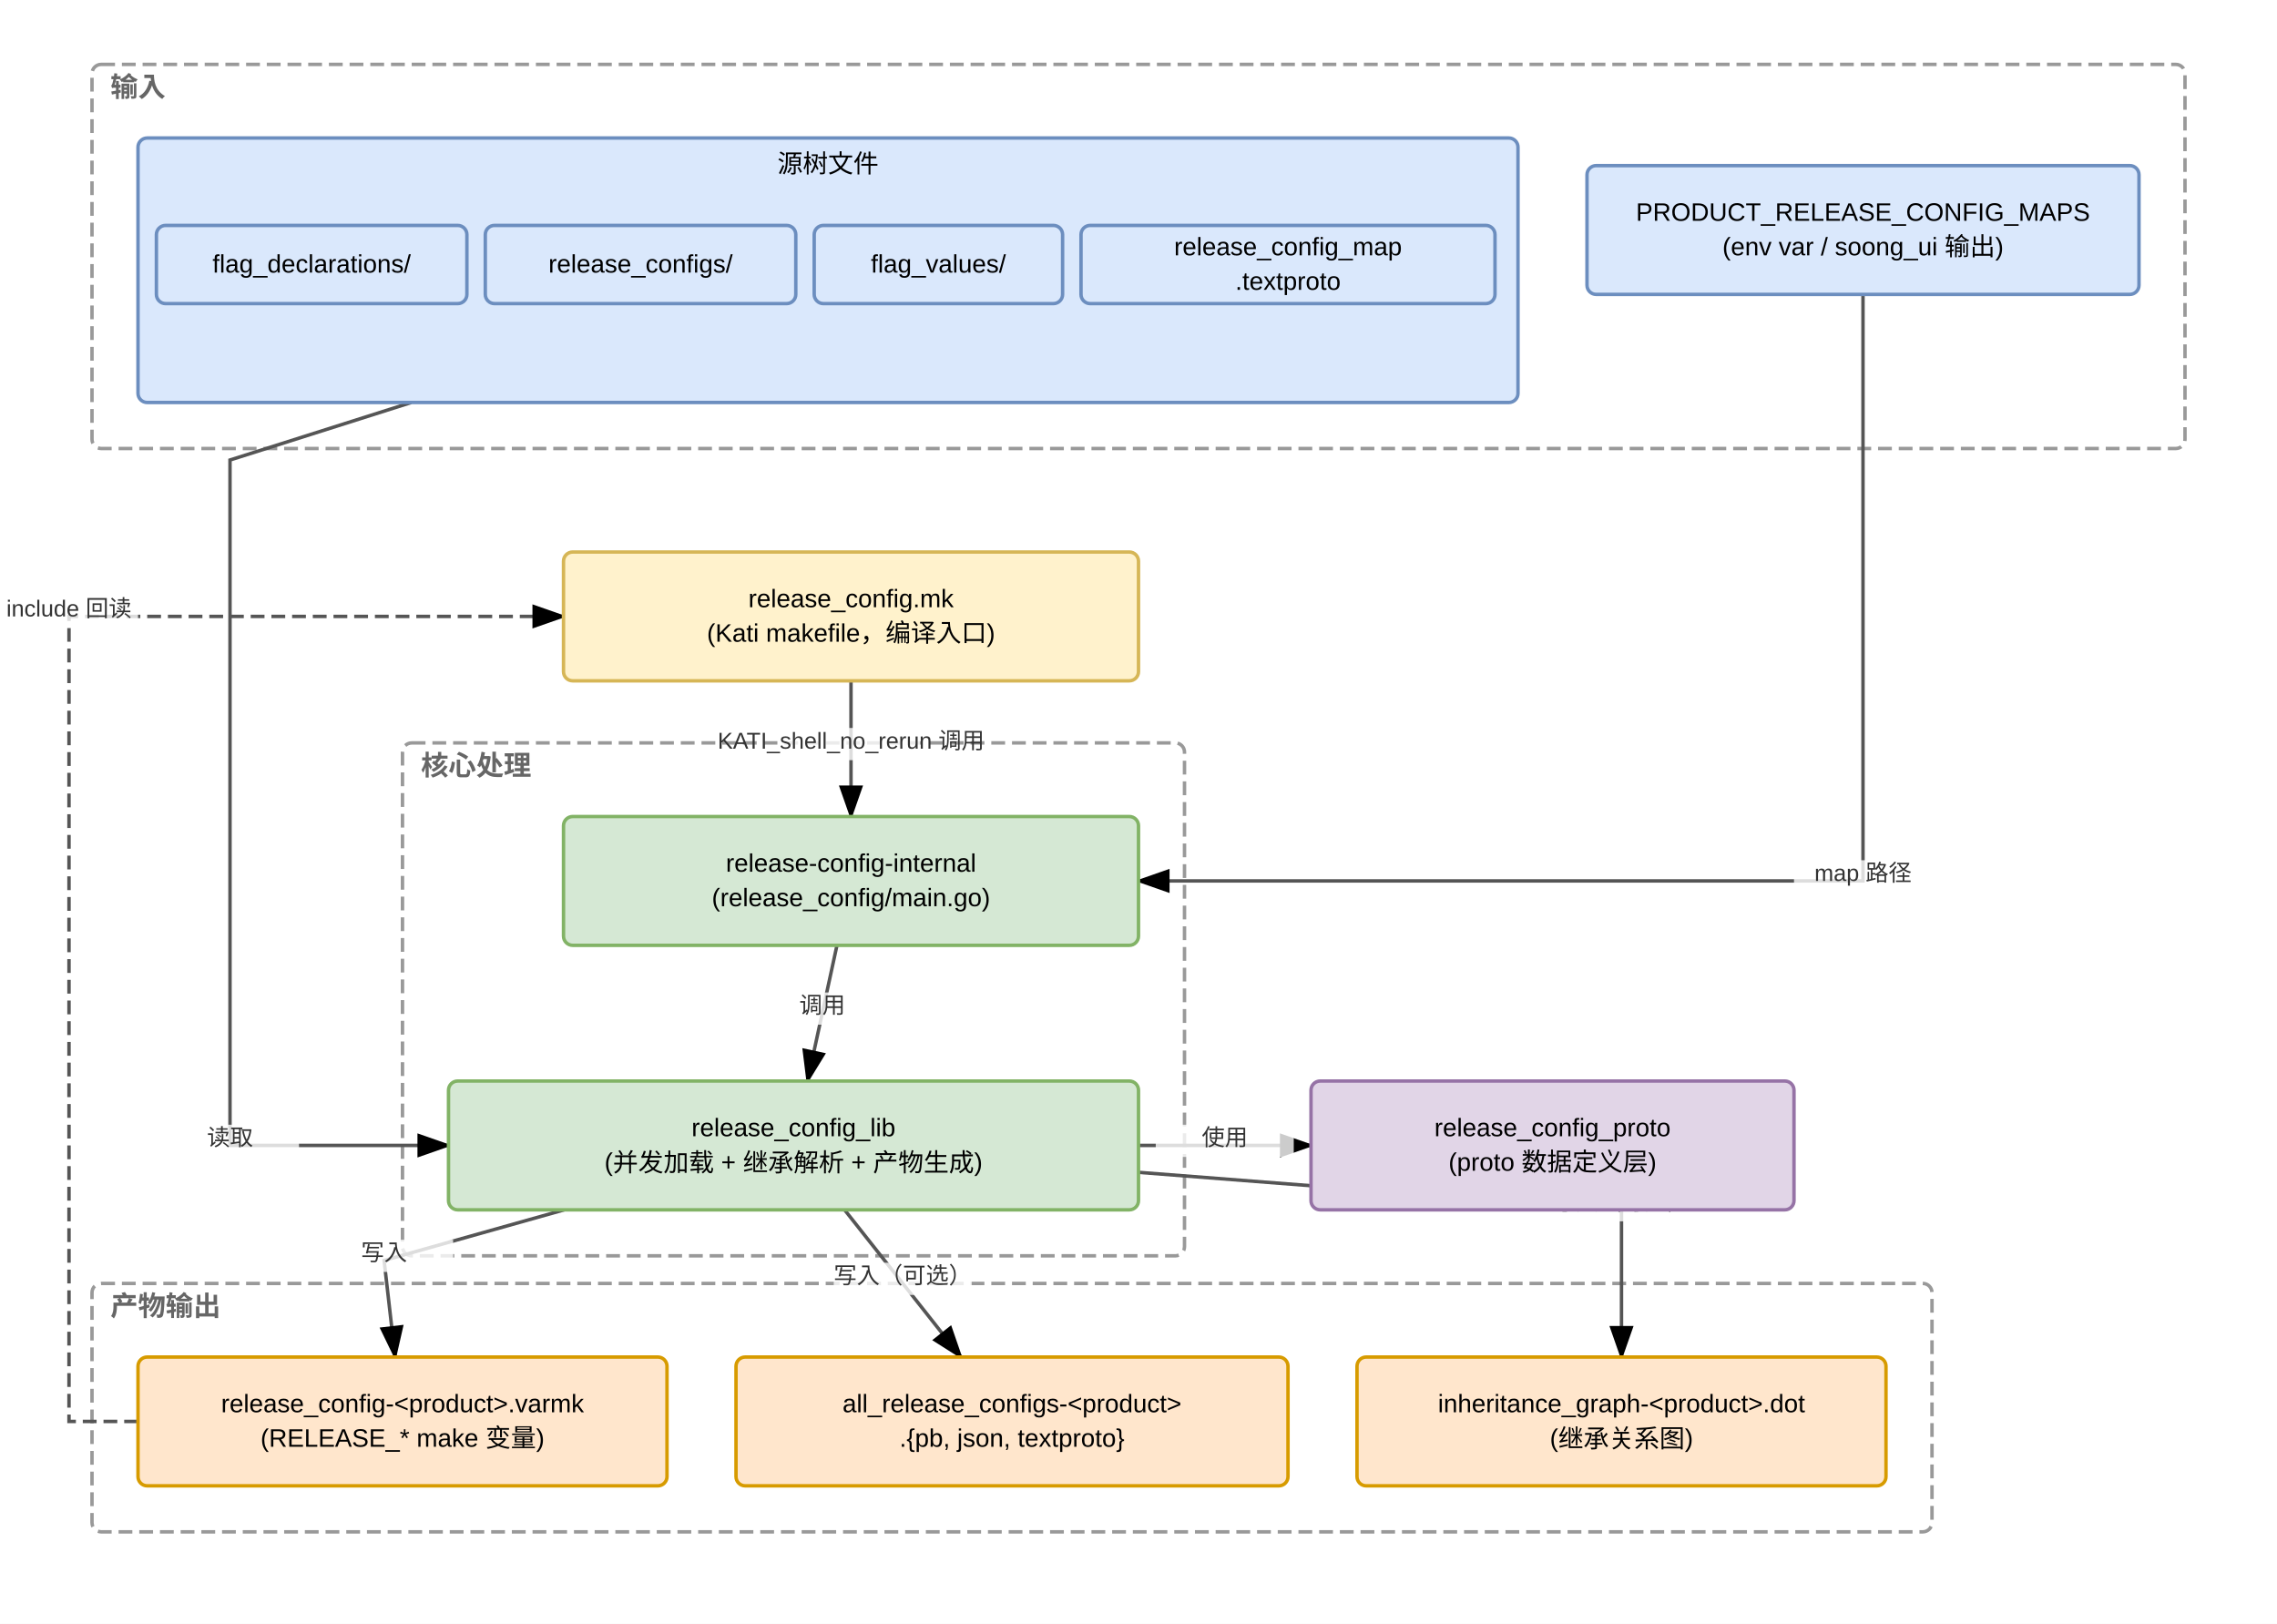
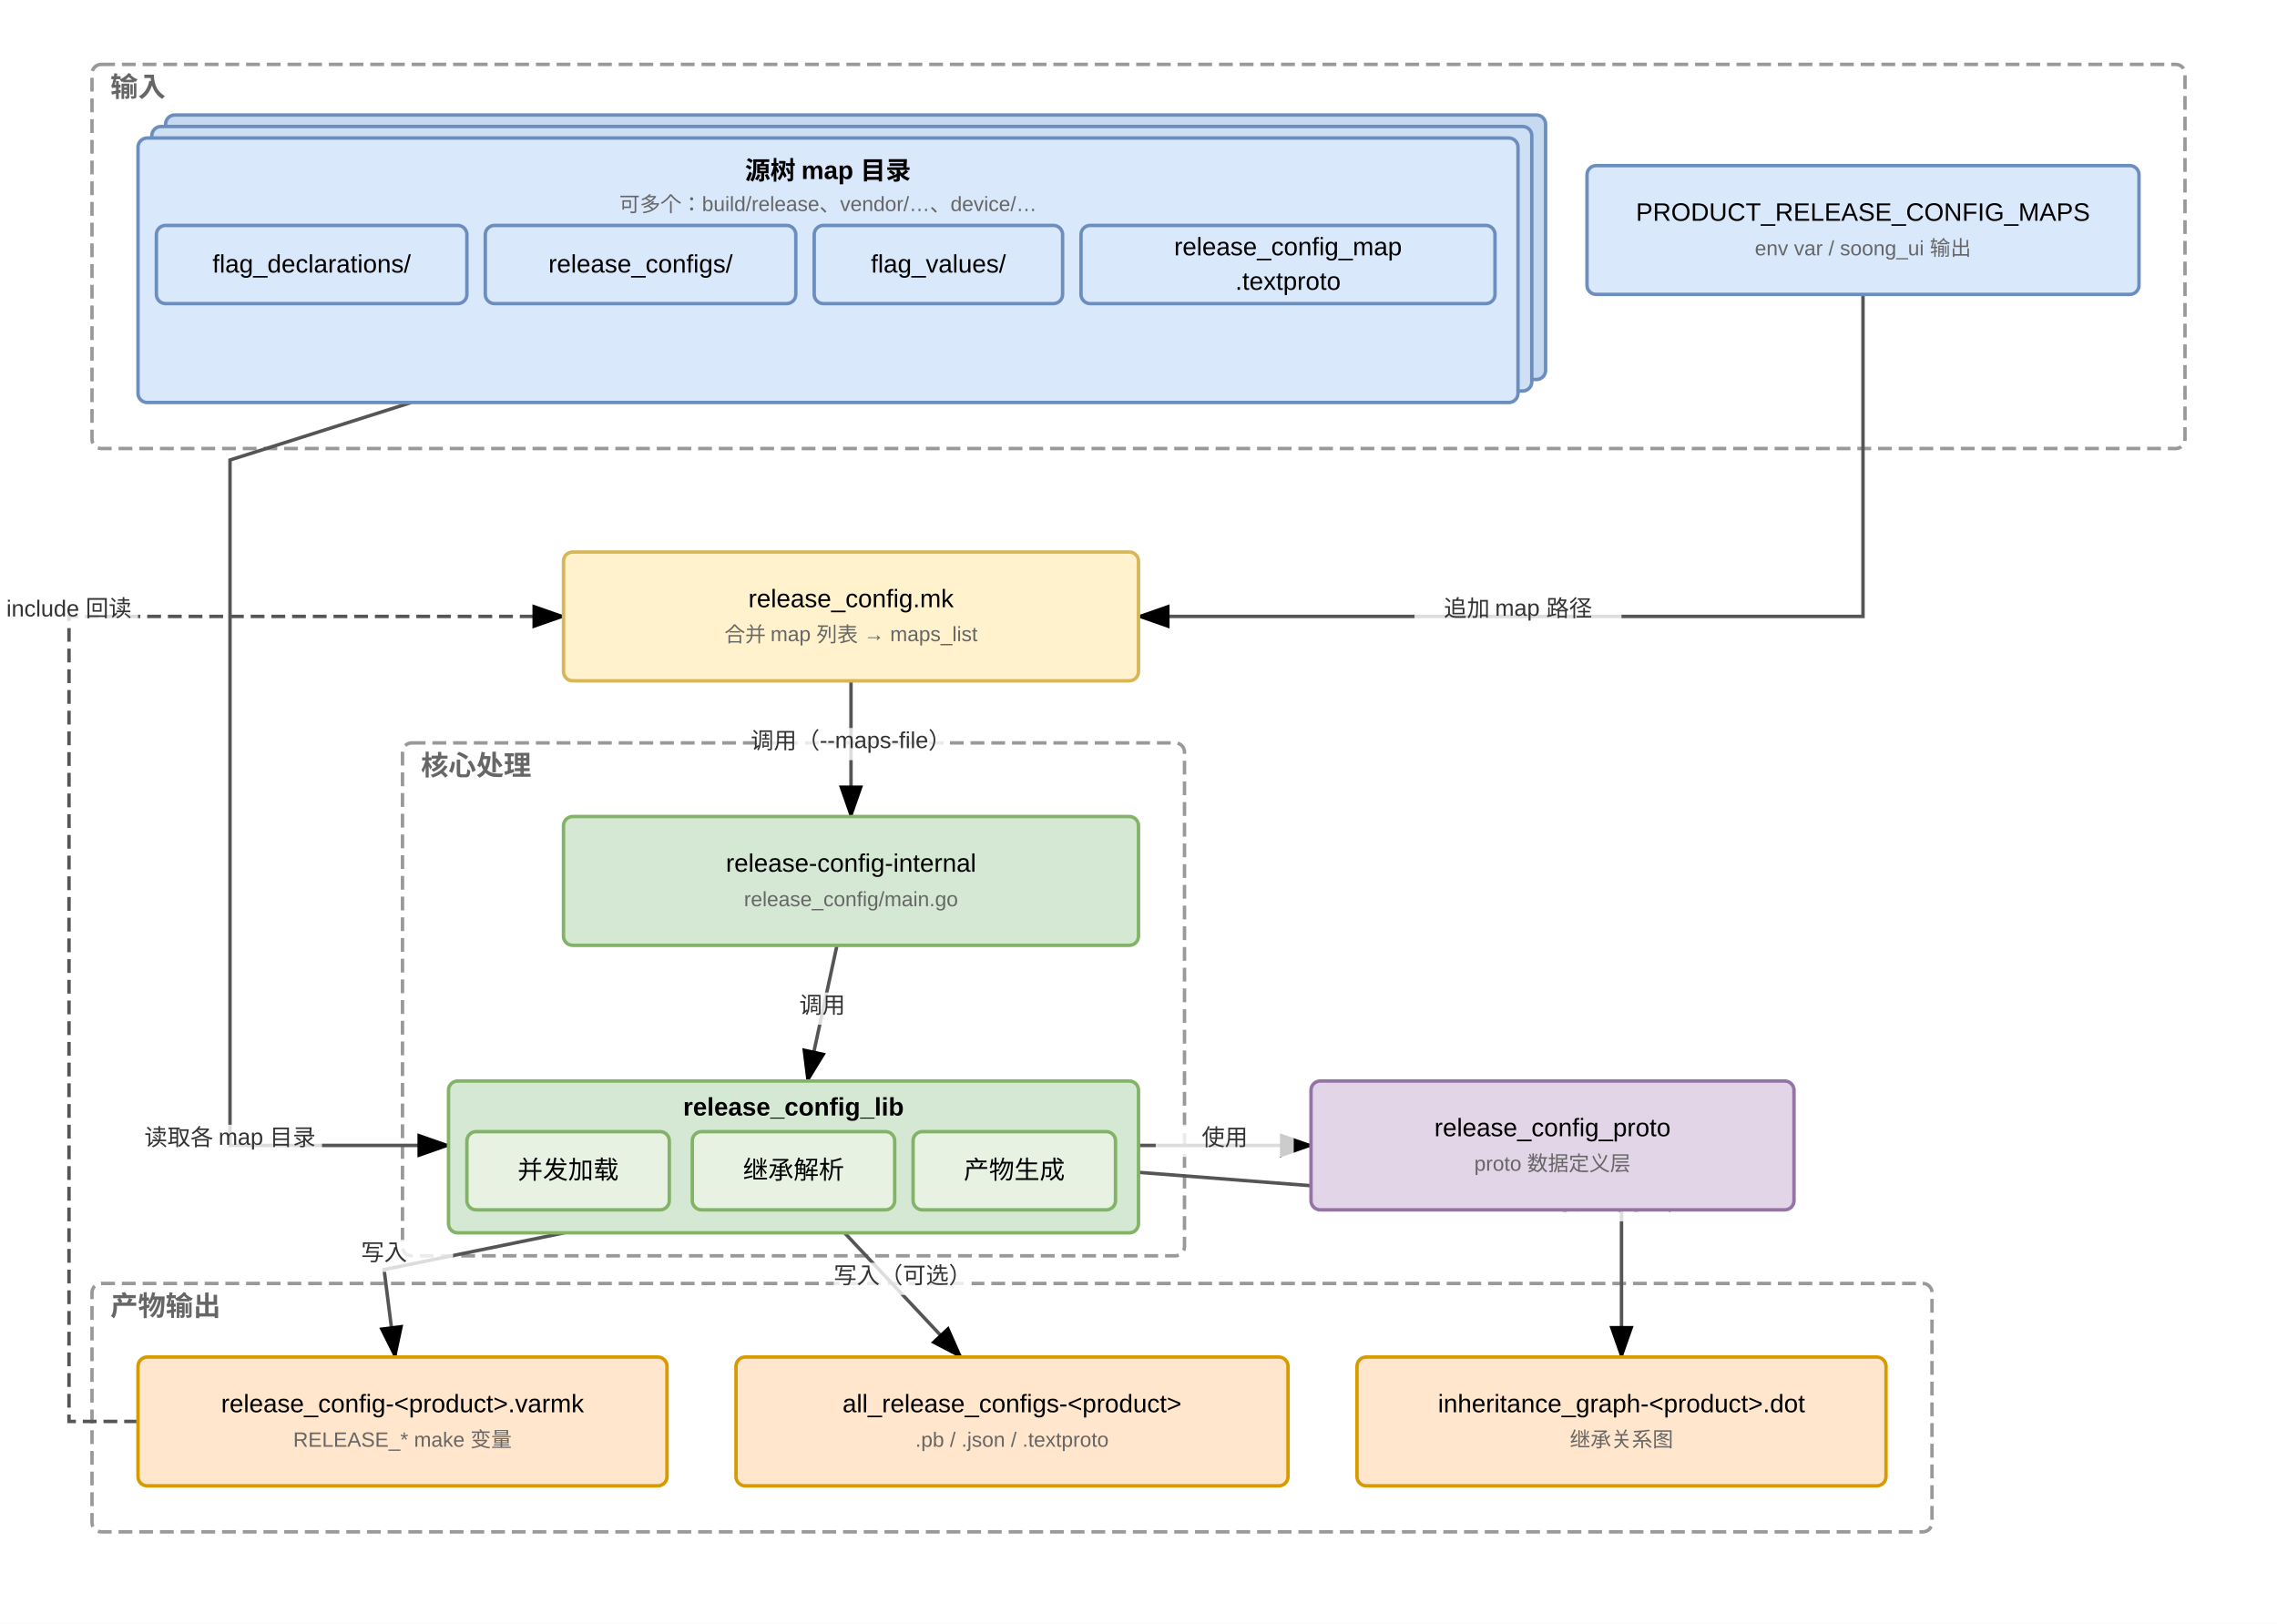
<svg xmlns="http://www.w3.org/2000/svg" width="990" height="706" viewBox="0 0 990 706" style="background:white;font-family:Arial,Helvetica,sans-serif;">
  <defs>
    <marker id="arr-block" markerWidth="10" markerHeight="7" refX="9" refY="3.5" orient="auto">
      <polygon points="0 0,10 3.5,0 7" fill="#000000" />
    </marker>
    <marker id="arr-open" markerWidth="12" markerHeight="8" refX="10" refY="4" orient="auto">
      <polyline points="0 1,10 4,0 7" fill="none" stroke="#000000" stroke-width="1.2" />
    </marker>
    <marker id="arr-open-dash" markerWidth="12" markerHeight="8" refX="10" refY="4" orient="auto">
      <polyline points="0 1,10 4,0 7" fill="none" stroke="#000000" stroke-width="1.2" />
    </marker>
  </defs>
  <rect width="990" height="706" fill="white" />
  <rect x="40" y="28" width="910" height="167" fill="none" stroke="#999" stroke-dasharray="6,3" stroke-width="1.5" rx="4" />
  <text x="48" y="42" font-size="12" font-weight="bold" fill="#666">输入</text>
  <rect x="175" y="323" width="340" height="223" fill="none" stroke="#999" stroke-dasharray="6,3" stroke-width="1.5" rx="4" />
  <text x="183" y="337" font-size="12" font-weight="bold" fill="#666">核心处理</text>
  <rect x="40" y="558" width="800" height="108" fill="none" stroke="#999" stroke-dasharray="6,3" stroke-width="1.5" rx="4" />
  <text x="48" y="572" font-size="12" font-weight="bold" fill="#666">产物输出</text>
  <path d="M178.8,175.0 L100.0,200.0 L100.0,498.0 L195.0,498.0" fill="none" stroke="#555" stroke-width="1.5" marker-end="url(#arr-block)" />
-   <rect x="70.0" y="489.0" width="60" height="14" fill="white" opacity="0.8" />
-   <text x="100.0" y="498.0" text-anchor="middle" font-size="10" fill="#333">读取</text>
-   <path d="M810.0,128.0 L810.0,383.0 L495.0,383.0" fill="none" stroke="#555" stroke-width="1.5" marker-end="url(#arr-block)" />
-   <rect x="780.0" y="374.0" width="60" height="14" fill="white" opacity="0.8" />
-   <text x="810.0" y="383.0" text-anchor="middle" font-size="10" fill="#333">map 路径</text>
+   <rect x="60.0" y="489.0" width="80" height="14" fill="white" opacity="0.8" />
+   <text x="100.0" y="498.0" text-anchor="middle" font-size="10" fill="#333">读取各 map 目录</text>
+   <path d="M810.0,128.0 L810.0,268.0 L495.0,268.0" fill="none" stroke="#555" stroke-width="1.5" marker-end="url(#arr-block)" />
+   <rect x="615.0" y="259.0" width="90" height="14" fill="white" opacity="0.8" />
+   <text x="660.0" y="268.0" text-anchor="middle" font-size="10" fill="#333">追加 map 路径</text>
  <line x1="370.0" y1="296.0" x2="370.0" y2="355.0" stroke="#555" stroke-width="1.5" marker-end="url(#arr-block)" />
-   <rect x="340.0" y="316.5" width="60" height="14" fill="white" opacity="0.8" />
-   <text x="370.0" y="325.5" text-anchor="middle" font-size="10" fill="#333">KATI_shell_no_rerun 调用</text>
+   <rect x="330.0" y="316.5" width="80" height="14" fill="white" opacity="0.8" />
+   <text x="370.0" y="325.5" text-anchor="middle" font-size="10" fill="#333">调用（--maps-file）</text>
  <line x1="363.9" y1="411.0" x2="351.1" y2="470.0" stroke="#555" stroke-width="1.5" marker-end="url(#arr-block)" />
  <rect x="327.5" y="431.5" width="60" height="14" fill="white" opacity="0.8" />
  <text x="357.5" y="440.5" text-anchor="middle" font-size="10" fill="#333">调用</text>
  <line x1="495.0" y1="498.0" x2="570.0" y2="498.0" stroke="#555" stroke-width="1.5" marker-end="url(#arr-block)" />
  <rect x="502.5" y="489.0" width="60" height="14" fill="white" opacity="0.8" />
  <text x="532.5" y="498.0" text-anchor="middle" font-size="10" fill="#333">使用</text>
-   <path d="M245.3,526.0 L167.0,548.0 L171.8,590.0" fill="none" stroke="#555" stroke-width="1.5" marker-end="url(#arr-block)" />
+   <path d="M245.3,536.0 L167.0,552.0 L171.8,590.0" fill="none" stroke="#555" stroke-width="1.5" marker-end="url(#arr-block)" />
  <rect x="137.0" y="539.0" width="60" height="14" fill="white" opacity="0.8" />
  <text x="167.0" y="548.0" text-anchor="middle" font-size="10" fill="#333">写入</text>
-   <line x1="367.2" y1="526.0" x2="417.8" y2="590.0" stroke="#555" stroke-width="1.5" marker-end="url(#arr-block)" />
+   <line x1="367.2" y1="536.0" x2="417.8" y2="590.0" stroke="#555" stroke-width="1.5" marker-end="url(#arr-block)" />
  <rect x="362.5" y="549.0" width="60" height="14" fill="white" opacity="0.8" />
  <text x="392.5" y="558.0" text-anchor="middle" font-size="10" fill="#333">写入（可选）</text>
  <path d="M495.0,509.7 L705.0,526.0 L705.0,590.0" fill="none" stroke="#555" stroke-width="1.5" marker-end="url(#arr-block)" />
  <rect x="675.0" y="517.0" width="60" height="14" fill="white" opacity="0.8" />
  <text x="705.0" y="526.0" text-anchor="middle" font-size="10" fill="#333">写入（可选）</text>
  <path d="M60.0,618.0 L30.0,618.0 L30.0,268.0 L245.0,268.0" fill="none" stroke="#555" stroke-width="1.5" stroke-dasharray="6,3" marker-end="url(#arr-block)" />
  <rect x="0.0" y="259.0" width="60" height="14" fill="white" opacity="0.8" />
  <text x="30.0" y="268.0" text-anchor="middle" font-size="10" fill="#333">include 回读</text>
+   <rect x="72" y="50" width="600" height="115" fill="#c5d9f1" stroke="#6c8ebf" stroke-width="1.5" rx="4" />
+   <rect x="66" y="55" width="600" height="115" fill="#cfe0f5" stroke="#6c8ebf" stroke-width="1.5" rx="4" />
  <rect x="60" y="60" width="600" height="115" fill="#dae8fc" stroke="#6c8ebf" stroke-width="1.5" rx="4" />
-   <text x="360.0" y="75.0" text-anchor="middle" font-family="Arial,Helvetica,sans-serif" font-size="11" font-weight="normal" fill="#000000">源树文件</text>
+   <text x="360.0" y="78.0" text-anchor="middle" font-family="Arial,Helvetica,sans-serif" font-size="11" font-weight="bold" fill="#000000">源树 map 目录</text>
+   <text x="360.0" y="92.0" text-anchor="middle" font-family="Arial,Helvetica,sans-serif" font-size="9" font-weight="normal" fill="#666666">可多个：build/release、vendor/…、device/…</text>
  <rect x="68" y="98" width="135" height="34" fill="#dae8fc" stroke="#6c8ebf" stroke-width="1.5" rx="4" />
  <text x="135.5" y="118.5" text-anchor="middle" font-family="Arial,Helvetica,sans-serif" font-size="11" font-weight="normal" fill="#000000">flag_declarations/</text>
  <rect x="211" y="98" width="135" height="34" fill="#dae8fc" stroke="#6c8ebf" stroke-width="1.5" rx="4" />
  <text x="278.5" y="118.5" text-anchor="middle" font-family="Arial,Helvetica,sans-serif" font-size="11" font-weight="normal" fill="#000000">release_configs/</text>
  <rect x="354" y="98" width="108" height="34" fill="#dae8fc" stroke="#6c8ebf" stroke-width="1.5" rx="4" />
  <text x="408.0" y="118.5" text-anchor="middle" font-family="Arial,Helvetica,sans-serif" font-size="11" font-weight="normal" fill="#000000">flag_values/</text>
  <rect x="470" y="98" width="180" height="34" fill="#dae8fc" stroke="#6c8ebf" stroke-width="1.5" rx="4" />
  <text x="560.0" y="111.0" text-anchor="middle" font-family="Arial,Helvetica,sans-serif" font-size="11" font-weight="normal" fill="#000000">release_config_map</text>
  <text x="560.0" y="126.0" text-anchor="middle" font-family="Arial,Helvetica,sans-serif" font-size="11" font-weight="normal" fill="#000000">.textproto</text>
  <rect x="690" y="72" width="240" height="56" fill="#dae8fc" stroke="#6c8ebf" stroke-width="1.5" rx="4" />
  <text x="810.0" y="96.0" text-anchor="middle" font-family="Arial,Helvetica,sans-serif" font-size="11" font-weight="normal" fill="#000000">PRODUCT_RELEASE_CONFIG_MAPS</text>
-   <text x="810.0" y="111.0" text-anchor="middle" font-family="Arial,Helvetica,sans-serif" font-size="11" font-weight="normal" fill="#000000">(env var / soong_ui 输出)</text>
+   <text x="810.0" y="111.0" text-anchor="middle" font-family="Arial,Helvetica,sans-serif" font-size="9" font-weight="normal" fill="#666666">env var / soong_ui 输出</text>
  <rect x="245" y="240" width="250" height="56" fill="#fff2cc" stroke="#d6b656" stroke-width="1.5" rx="4" />
  <text x="370.0" y="264.0" text-anchor="middle" font-family="Arial,Helvetica,sans-serif" font-size="11" font-weight="normal" fill="#000000">release_config.mk</text>
-   <text x="370.0" y="279.0" text-anchor="middle" font-family="Arial,Helvetica,sans-serif" font-size="11" font-weight="normal" fill="#000000">(Kati makefile，编译入口)</text>
+   <text x="370.0" y="279.0" text-anchor="middle" font-family="Arial,Helvetica,sans-serif" font-size="9" font-weight="normal" fill="#666666">合并 map 列表 → maps_list</text>
  <rect x="245" y="355" width="250" height="56" fill="#d5e8d4" stroke="#82b366" stroke-width="1.5" rx="4" />
  <text x="370.0" y="379.0" text-anchor="middle" font-family="Arial,Helvetica,sans-serif" font-size="11" font-weight="normal" fill="#000000">release-config-internal</text>
-   <text x="370.0" y="394.0" text-anchor="middle" font-family="Arial,Helvetica,sans-serif" font-size="11" font-weight="normal" fill="#000000">(release_config/main.go)</text>
-   <rect x="195" y="470" width="300" height="56" fill="#d5e8d4" stroke="#82b366" stroke-width="1.5" rx="4" />
-   <text x="345.0" y="494.0" text-anchor="middle" font-family="Arial,Helvetica,sans-serif" font-size="11" font-weight="normal" fill="#000000">release_config_lib</text>
-   <text x="345.0" y="509.0" text-anchor="middle" font-family="Arial,Helvetica,sans-serif" font-size="11" font-weight="normal" fill="#000000">(并发加载 + 继承解析 + 产物生成)</text>
+   <text x="370.0" y="394.0" text-anchor="middle" font-family="Arial,Helvetica,sans-serif" font-size="9" font-weight="normal" fill="#666666">release_config/main.go</text>
+   <rect x="195" y="470" width="300" height="66" fill="#d5e8d4" stroke="#82b366" stroke-width="1.5" rx="4" />
+   <text x="345.0" y="485.0" text-anchor="middle" font-family="Arial,Helvetica,sans-serif" font-size="11" font-weight="bold" fill="#000000">release_config_lib</text>
+   <rect x="203" y="492" width="88" height="34" fill="#e7f2e3" stroke="#82b366" stroke-width="1.5" rx="4" />
+   <text x="247.0" y="512.5" text-anchor="middle" font-family="Arial,Helvetica,sans-serif" font-size="11" font-weight="normal" fill="#000000">并发加载</text>
+   <rect x="301" y="492" width="88" height="34" fill="#e7f2e3" stroke="#82b366" stroke-width="1.5" rx="4" />
+   <text x="345.0" y="512.5" text-anchor="middle" font-family="Arial,Helvetica,sans-serif" font-size="11" font-weight="normal" fill="#000000">继承解析</text>
+   <rect x="397" y="492" width="88" height="34" fill="#e7f2e3" stroke="#82b366" stroke-width="1.5" rx="4" />
+   <text x="441.0" y="512.5" text-anchor="middle" font-family="Arial,Helvetica,sans-serif" font-size="11" font-weight="normal" fill="#000000">产物生成</text>
  <rect x="570" y="470" width="210" height="56" fill="#e1d5e7" stroke="#9673a6" stroke-width="1.5" rx="4" />
  <text x="675.0" y="494.0" text-anchor="middle" font-family="Arial,Helvetica,sans-serif" font-size="11" font-weight="normal" fill="#000000">release_config_proto</text>
-   <text x="675.0" y="509.0" text-anchor="middle" font-family="Arial,Helvetica,sans-serif" font-size="11" font-weight="normal" fill="#000000">(proto 数据定义层)</text>
+   <text x="675.0" y="509.0" text-anchor="middle" font-family="Arial,Helvetica,sans-serif" font-size="9" font-weight="normal" fill="#666666">proto 数据定义层</text>
  <rect x="60" y="590" width="230" height="56" fill="#ffe6cc" stroke="#d79b00" stroke-width="1.5" rx="4" />
  <text x="175.0" y="614.0" text-anchor="middle" font-family="Arial,Helvetica,sans-serif" font-size="11" font-weight="normal" fill="#000000">release_config-&lt;product&gt;.varmk</text>
-   <text x="175.0" y="629.0" text-anchor="middle" font-family="Arial,Helvetica,sans-serif" font-size="11" font-weight="normal" fill="#000000">(RELEASE_* make 变量)</text>
+   <text x="175.0" y="629.0" text-anchor="middle" font-family="Arial,Helvetica,sans-serif" font-size="9" font-weight="normal" fill="#666666">RELEASE_* make 变量</text>
  <rect x="320" y="590" width="240" height="56" fill="#ffe6cc" stroke="#d79b00" stroke-width="1.5" rx="4" />
  <text x="440.0" y="614.0" text-anchor="middle" font-family="Arial,Helvetica,sans-serif" font-size="11" font-weight="normal" fill="#000000">all_release_configs-&lt;product&gt;</text>
-   <text x="440.0" y="629.0" text-anchor="middle" font-family="Arial,Helvetica,sans-serif" font-size="11" font-weight="normal" fill="#000000">.{pb, json, textproto}</text>
+   <text x="440.0" y="629.0" text-anchor="middle" font-family="Arial,Helvetica,sans-serif" font-size="9" font-weight="normal" fill="#666666">.pb / .json / .textproto</text>
  <rect x="590" y="590" width="230" height="56" fill="#ffe6cc" stroke="#d79b00" stroke-width="1.5" rx="4" />
  <text x="705.0" y="614.0" text-anchor="middle" font-family="Arial,Helvetica,sans-serif" font-size="11" font-weight="normal" fill="#000000">inheritance_graph-&lt;product&gt;.dot</text>
-   <text x="705.0" y="629.0" text-anchor="middle" font-family="Arial,Helvetica,sans-serif" font-size="11" font-weight="normal" fill="#000000">(继承关系图)</text>
+   <text x="705.0" y="629.0" text-anchor="middle" font-family="Arial,Helvetica,sans-serif" font-size="9" font-weight="normal" fill="#666666">继承关系图</text>
</svg>
